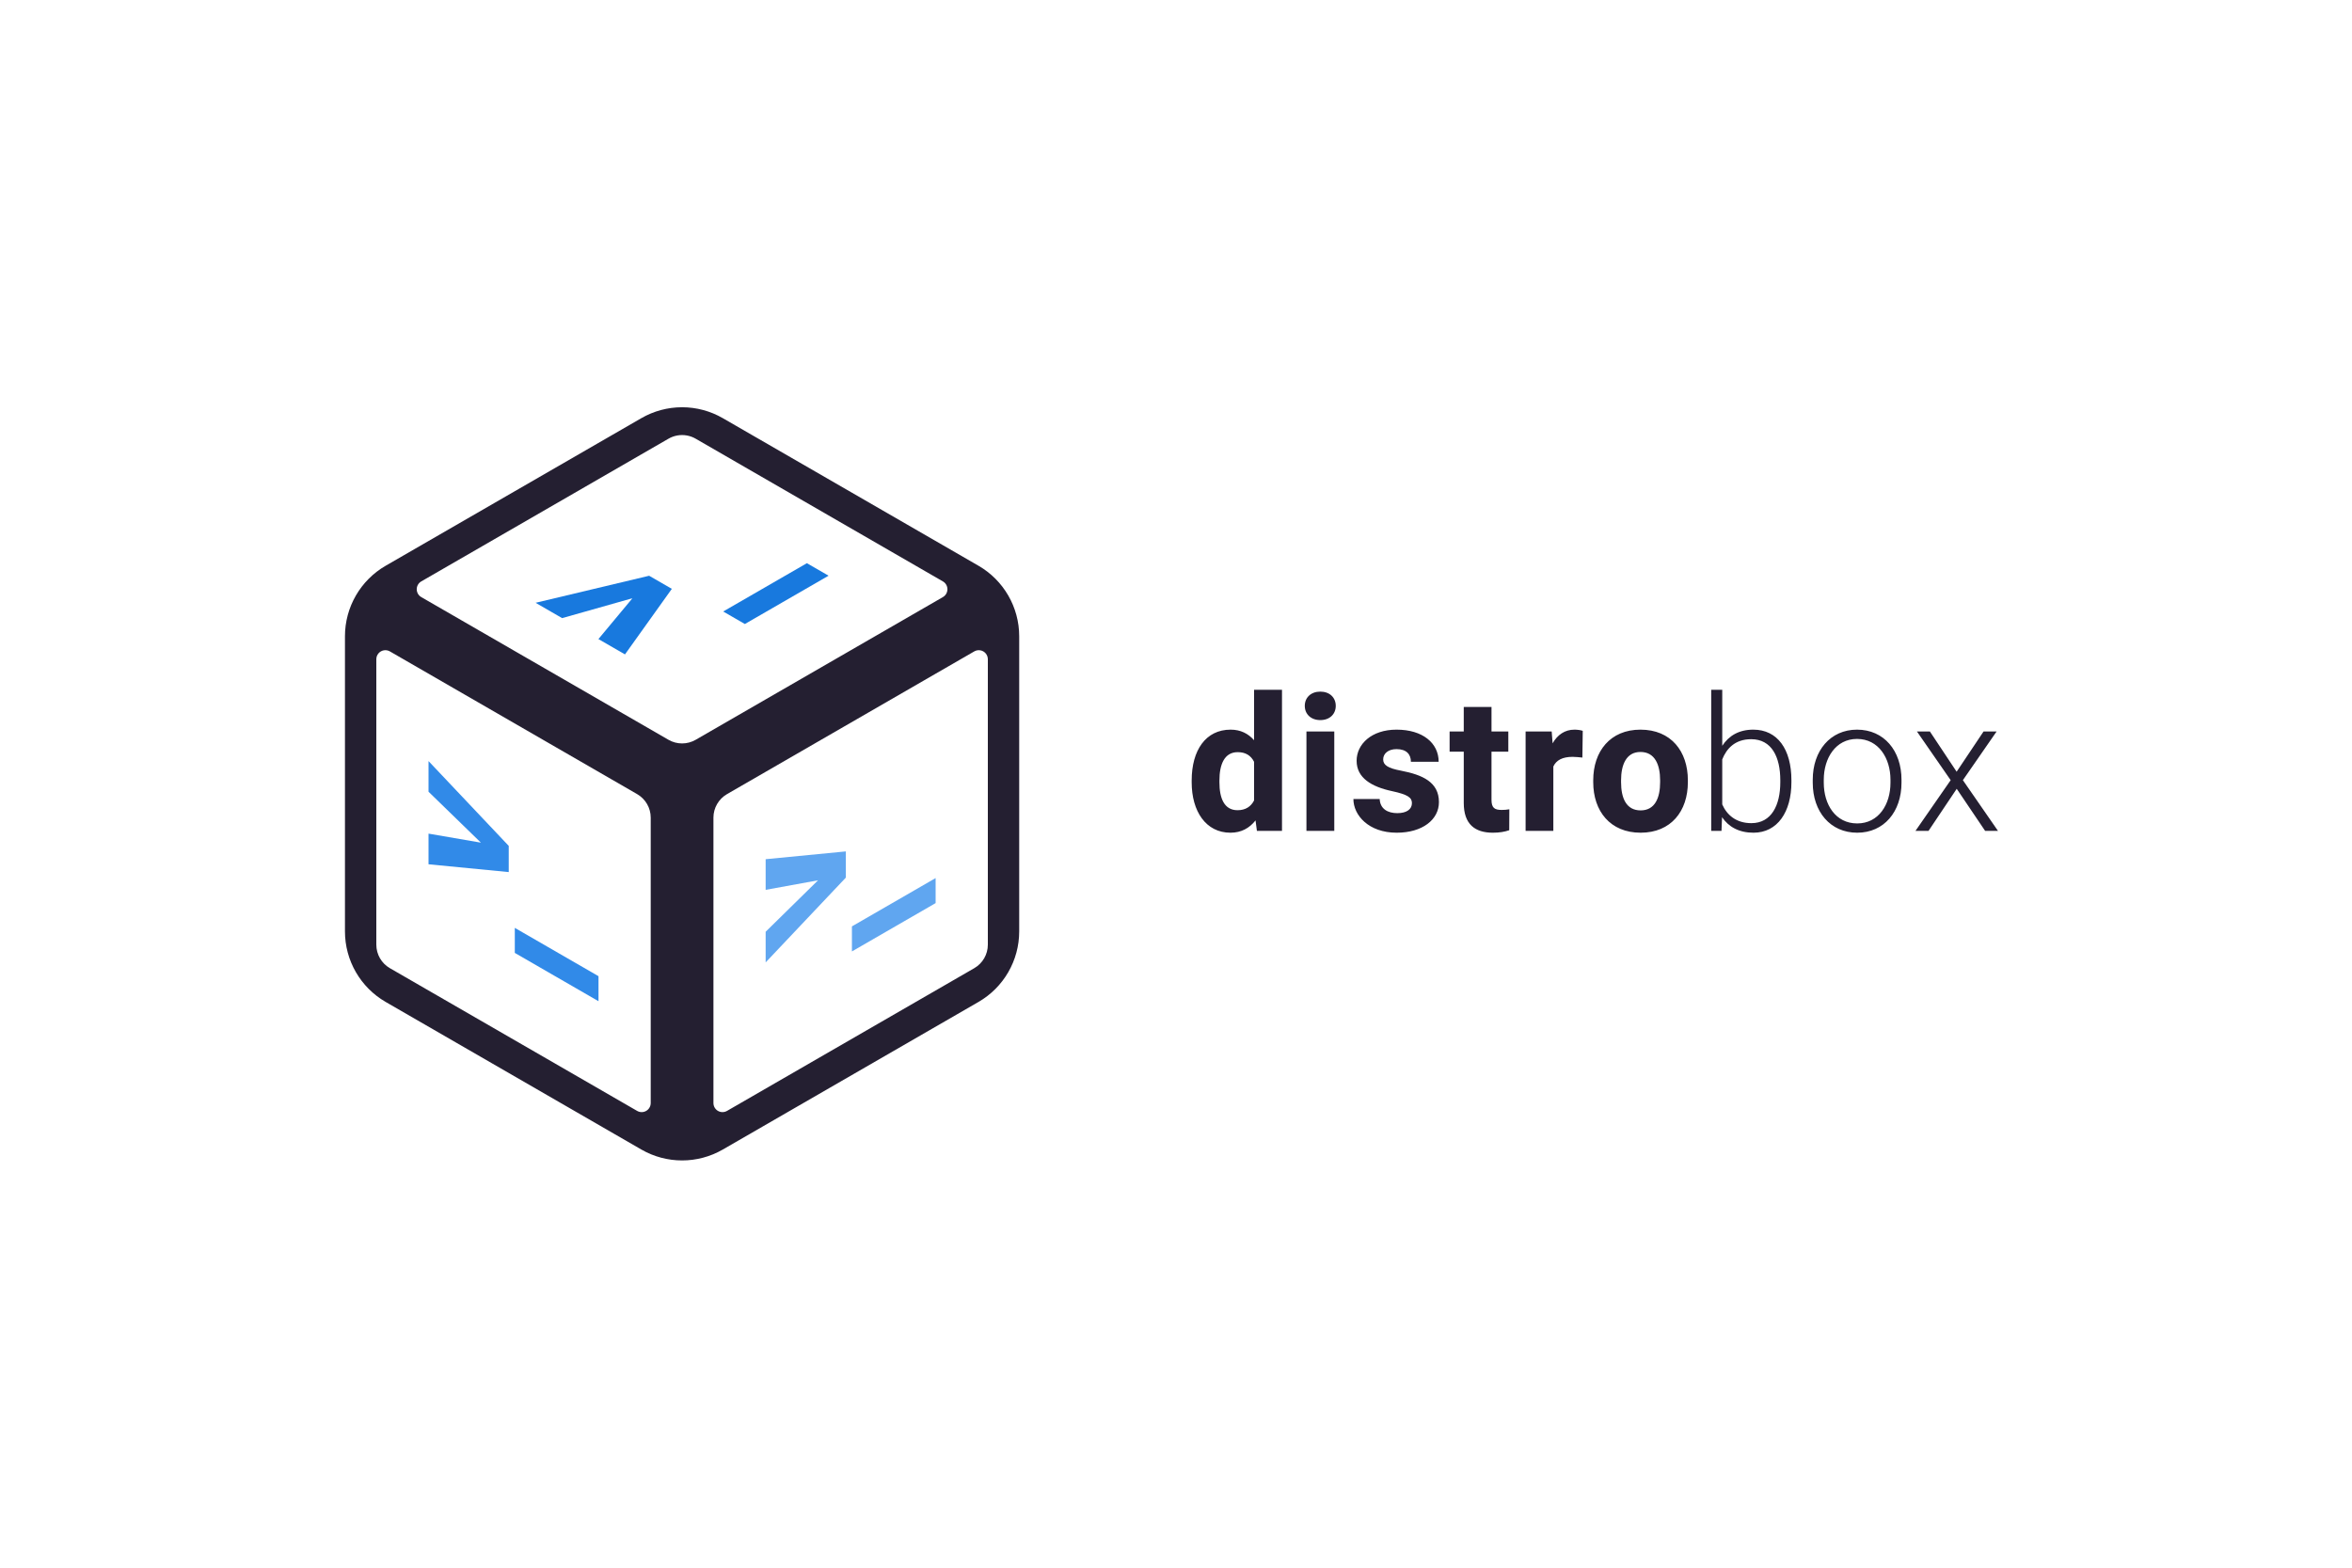
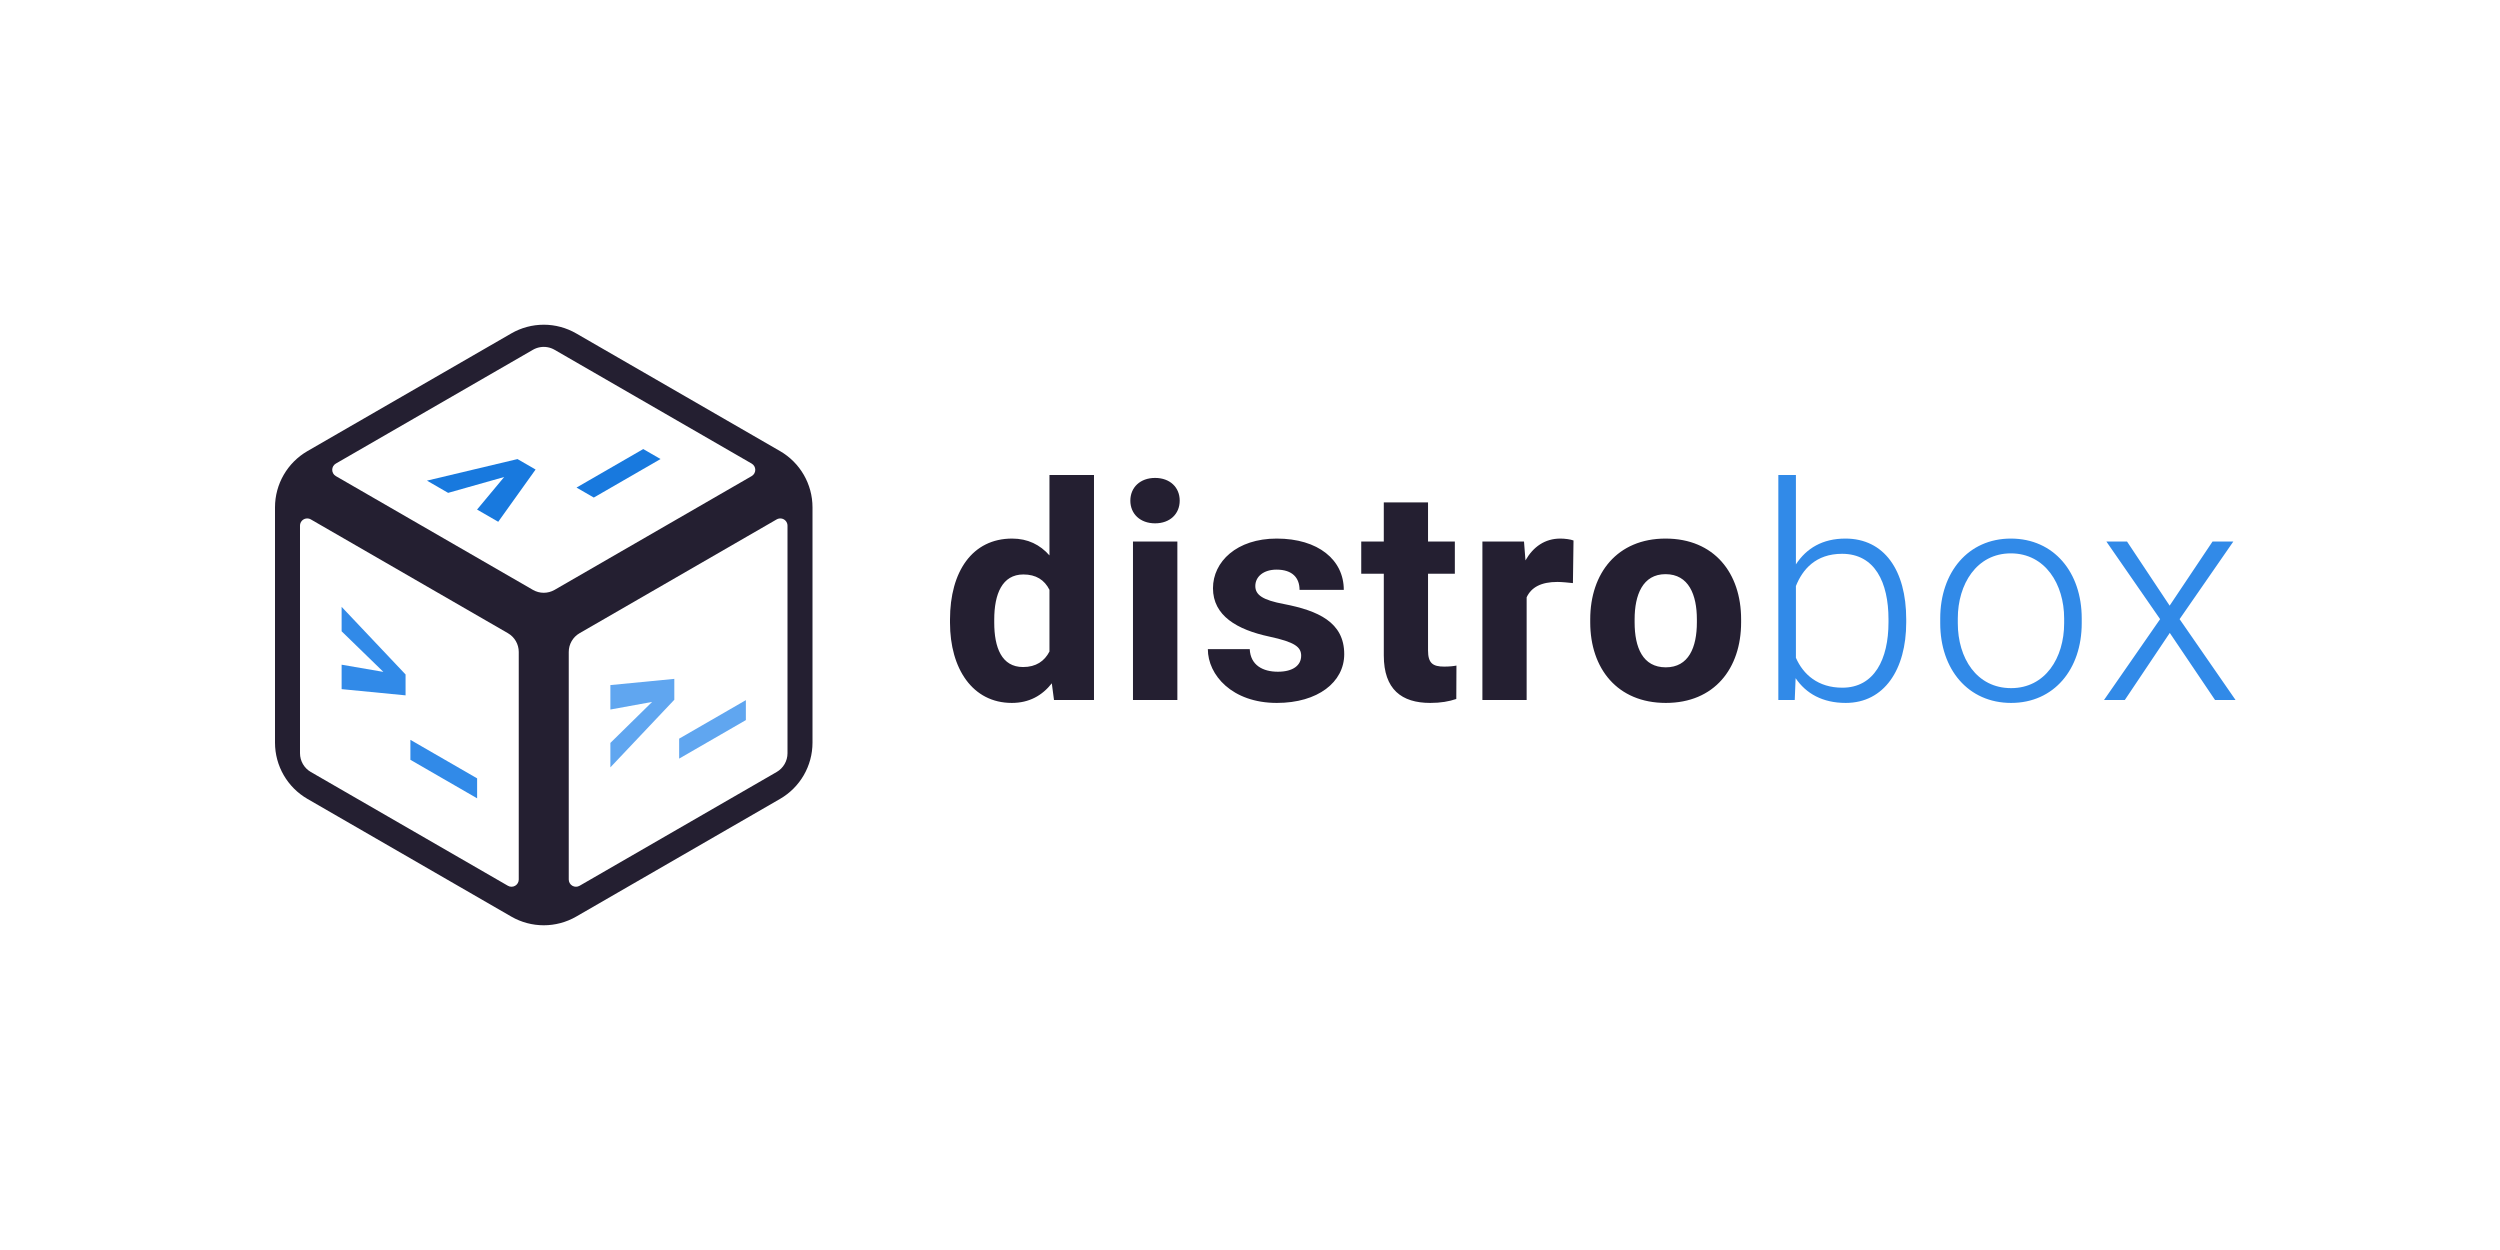
- <svg xmlns="http://www.w3.org/2000/svg" xml:space="preserve" width="300" height="200">
+ <svg xmlns="http://www.w3.org/2000/svg" xml:space="preserve" width="400" height="200">
  <defs>
+     <path id="b" d="M-290 25h240v65h-240z" />
    <path id="a" d="M-68 248h35v35h-35z" />
  </defs>
  <path d="M-132 51.781a10.392 10.392 0 0 0-5.195 1.393L-169.805 72A10.392 10.392 0 0 0-175 81v37.652a10.392 10.392 0 0 0 5.195 9l32.61 18.827a10.392 10.392 0 0 0 10.39 0l32.61-18.827a10.392 10.392 0 0 0 5.195-9V81a10.392 10.392 0 0 0-5.195-9l-32.61-18.826A10.392 10.392 0 0 0-132 51.78Zm-.602 3.6a3.464 3.464 0 0 1 2.334.412L-98.732 74a1.155 1.155 0 0 1 0 2l-31.536 18.207a3.464 3.464 0 0 1-3.464 0L-165.268 76a1.155 1.155 0 0 1 0-2l31.536-18.207a3.464 3.464 0 0 1 1.13-.412zm-37.443 27.412a1.155 1.155 0 0 1 .777.137l31.536 18.207a3.464 3.464 0 0 1 1.732 3v36.414a1.155 1.155 0 0 1-1.732 1l-31.536-18.207a3.464 3.464 0 0 1-1.732-3V83.93a1.155 1.155 0 0 1 .955-1.137zm76.09 0A1.155 1.155 0 0 1-93 83.93v36.414a3.464 3.464 0 0 1-1.732 3l-31.536 18.207a1.155 1.155 0 0 1-1.732-1v-36.414a3.464 3.464 0 0 1 1.732-3l31.536-18.207a1.155 1.155 0 0 1 .777-.137z" style="fill:#241f31;fill-opacity:1;stroke-width:19.861;stroke-linecap:round;stroke-linejoin:round" transform="translate(219 .174)" />
  <g style="font-weight:700;font-size:24px;font-family:Heebo;-inkscape-font-specification:&quot;Heebo Bold&quot;;text-align:center;text-anchor:middle;white-space:pre;shape-inside:url(#a);fill:#60a6f0;fill-opacity:1;stroke-width:12;stroke-linecap:round;stroke-linejoin:round" transform="translate(158.314 -150.628)">
    <path d="m-60.654 264.152 6.68-1.218-6.68 6.563v3.91l10.23-10.818v-3.342l-10.23.994zm21.679 1.691v-3.193l-10.675 6.163v3.194z" aria-label="&gt;_" style="fill:#60a6f0;fill-opacity:1" />
  </g>
  <g style="font-weight:700;font-size:24px;font-family:Heebo;-inkscape-font-specification:&quot;Heebo Bold&quot;;text-align:center;text-anchor:middle;white-space:pre;shape-inside:url(#a);fill:#318ae8;fill-opacity:1;stroke-width:12;stroke-linecap:round;stroke-linejoin:round" transform="translate(115.314 -150.628)">
    <path d="m-60.654 251.635 6.68 6.495-6.68-1.15v3.91l10.23.995v-3.342l-10.23-10.818Zm21.679 26.725v-3.194l-10.675-6.163v3.193z" aria-label="&gt;_" style="fill:#318ae8;fill-opacity:1" />
  </g>
  <g style="font-weight:700;font-size:24px;font-family:Heebo;-inkscape-font-specification:&quot;Heebo Bold&quot;;text-align:center;text-anchor:middle;white-space:pre;shape-inside:url(#a);fill:#1879de;fill-opacity:1;stroke-width:12;stroke-linecap:round;stroke-linejoin:round" transform="translate(136.814 -187.868)">
    <path d="m-65.113 266.726 8.965-2.537-4.336 5.21 3.386 1.955 5.977-8.362-2.895-1.672-14.484 3.45zm33.984-5.412-2.766-1.597-10.675 6.163 2.765 1.597z" aria-label="&gt;_" style="fill:#1879de;fill-opacity:1" />
  </g>
-   <g aria-label="distrobox" style="font-weight:700;font-size:24px;line-height:1.25;font-family:Heebo;-inkscape-font-specification:&quot;Heebo Bold&quot;;letter-spacing:.4px;fill:#241f31">
-     <path d="M176.74 99.566v.246c0 3.68 1.804 6.422 4.945 6.422 1.383 0 2.426-.586 3.2-1.57l.175 1.336h3.2V88h-3.563v6.434c-.75-.856-1.735-1.348-2.989-1.348-3.175 0-4.968 2.625-4.968 6.48zm3.539.246v-.246c0-2.039.633-3.609 2.332-3.609 1.008 0 1.687.434 2.086 1.23v4.934c-.399.774-1.078 1.242-2.11 1.242-1.722 0-2.308-1.57-2.308-3.55zm10.888-9.762c0 1.055.785 1.817 1.98 1.817 1.196 0 1.97-.762 1.97-1.816 0-1.055-.774-1.817-1.97-1.817-1.195 0-1.98.762-1.98 1.817zm3.762 15.95V93.32h-3.551V106Zm9.904-3.54c0 .763-.645 1.278-1.864 1.278-1.207 0-2.191-.527-2.25-1.804h-3.351c0 2.062 1.933 4.3 5.52 4.3 3.28 0 5.39-1.664 5.39-3.902 0-2.566-2.11-3.48-4.816-4.008-1.7-.316-2.297-.726-2.297-1.441 0-.75.656-1.313 1.699-1.313 1.277 0 1.84.668 1.84 1.618h3.539c0-2.391-2.04-4.102-5.367-4.102-3.2 0-5.098 1.852-5.098 3.973 0 2.203 1.934 3.316 4.5 3.867 2.074.445 2.555.844 2.555 1.535zm12.294-6.562V93.32h-2.144v-3.129h-3.54v3.13h-1.804v2.577h1.805v6.54c0 2.718 1.43 3.796 3.714 3.796.844 0 1.5-.117 2.086-.316l.012-2.672a5.225 5.225 0 0 1-.984.082c-.891 0-1.29-.258-1.29-1.289v-6.14zM222.87 106v-8.215c.376-.808 1.173-1.23 2.462-1.23.363 0 .902.058 1.242.093l.047-3.41c-.246-.093-.703-.152-1.055-.152-1.23 0-2.168.656-2.789 1.746l-.117-1.512h-3.328V106Zm5.088-6.457v.246c0 3.691 2.168 6.445 6.047 6.445 3.88 0 6.024-2.754 6.024-6.445v-.246c0-3.691-2.145-6.457-6.047-6.457-3.856 0-6.024 2.766-6.024 6.457zm3.551.246v-.246c0-1.945.645-3.61 2.473-3.61 1.863 0 2.508 1.665 2.508 3.61v.246c0 2.004-.657 3.598-2.485 3.598-1.851 0-2.496-1.594-2.496-3.598z" style="fill:#241f31" transform="translate(-24.74)" />
-     <path d="M253.237 99.79v-.247c0-3.938-1.77-6.457-4.863-6.457-1.828 0-3.117.773-3.96 2.062V88h-1.407v18h1.312l.07-1.746c.833 1.23 2.157 1.98 4.008 1.98 3.07 0 4.84-2.66 4.84-6.445zm-1.418-.247v.246c0 2.953-1.136 5.227-3.691 5.227-1.945 0-3.129-1.055-3.715-2.391v-5.742c.527-1.324 1.582-2.578 3.691-2.578 2.625 0 3.715 2.285 3.715 5.238zm4.139-.07v.386c0 3.692 2.238 6.375 5.671 6.375 3.422 0 5.649-2.683 5.649-6.375v-.386c0-3.692-2.227-6.387-5.672-6.387-3.41 0-5.648 2.695-5.648 6.387zm1.406.386v-.386c0-2.73 1.5-5.203 4.242-5.203 2.754 0 4.266 2.472 4.266 5.203v.386c0 2.778-1.512 5.192-4.243 5.192-2.765 0-4.265-2.414-4.265-5.192zm16.946-1.406-3.41-5.133h-1.652l4.301 6.211-4.488 6.469h1.664l3.597-5.367 3.622 5.367h1.64l-4.476-6.469 4.3-6.21h-1.664z" style="font-weight:300;-inkscape-font-specification:&quot;Heebo Light&quot;;fill:#241f31" transform="translate(-24.74)" />
+   <g aria-label="distrobox" style="font-weight:300;font-size:48px;font-family:Heebo;-inkscape-font-specification:&quot;Heebo Light&quot;;letter-spacing:.8px;white-space:pre;shape-inside:url(#b);fill:#318ae8;stroke-width:12;stroke-linecap:round;stroke-linejoin:round" transform="translate(440.523 46.755)">
+     <path d="M-288.523 52.377v.493c0 7.36 3.609 12.843 9.89 12.843 2.766 0 4.852-1.171 6.399-3.14l.351 2.672h6.399v-36h-7.125v12.867c-1.5-1.711-3.47-2.695-5.977-2.695-6.351 0-9.937 5.25-9.937 12.96zm7.078.493v-.493c0-4.078 1.265-7.218 4.664-7.218 2.015 0 3.375.867 4.172 2.46v9.868c-.797 1.547-2.157 2.484-4.22 2.484-3.444 0-4.616-3.14-4.616-7.101zm21.776-19.524c0 2.11 1.57 3.633 3.961 3.633 2.39 0 3.938-1.523 3.938-3.633 0-2.11-1.547-3.633-3.938-3.633-2.39 0-3.96 1.524-3.96 3.633zm7.524 31.899v-25.36h-7.102v25.36zm19.807-7.078c0 1.523-1.289 2.554-3.726 2.554-2.414 0-4.383-1.054-4.5-3.61h-6.703c0 4.126 3.867 8.602 11.039 8.602 6.562 0 10.781-3.328 10.781-7.804 0-5.133-4.219-6.961-9.633-8.016-3.398-.633-4.593-1.453-4.593-2.883 0-1.5 1.312-2.625 3.398-2.625 2.555 0 3.68 1.336 3.68 3.235h7.078c0-4.782-4.078-8.203-10.735-8.203-6.398 0-10.195 3.703-10.195 7.945 0 4.406 3.867 6.633 9 7.734 4.149.89 5.11 1.688 5.11 3.07zm24.59-13.125v-5.157h-4.29v-6.258h-7.078v6.258h-3.609v5.157h3.61V58.12c0 5.437 2.859 7.593 7.43 7.593 1.687 0 3-.234 4.17-.632l.024-5.344c-.468.094-1.148.164-1.968.164-1.782 0-2.579-.516-2.579-2.578V45.042zm11.488 20.203v-16.43c.75-1.617 2.343-2.46 4.92-2.46.728 0 1.806.116 2.485.187l.094-6.82c-.492-.188-1.406-.305-2.11-.305-2.46 0-4.335 1.312-5.577 3.492l-.235-3.024h-6.656v25.36zm10.174-12.915v.493c0 7.383 4.336 12.89 12.094 12.89 7.758 0 12.047-5.507 12.047-12.89v-.492c0-7.383-4.29-12.914-12.094-12.914-7.711 0-12.047 5.53-12.047 12.914zm7.102.493v-.492c0-3.891 1.289-7.22 4.945-7.22 3.727 0 5.016 3.329 5.016 7.22v.492c0 4.008-1.313 7.195-4.97 7.195-3.702 0-4.991-3.187-4.991-7.195z" style="font-weight:700;-inkscape-font-specification:&quot;Heebo Bold&quot;;fill:#241f31" />
+     <path d="M-135.528 52.823v-.492c0-7.875-3.54-12.914-9.727-12.914-3.656 0-6.234 1.546-7.922 4.125V29.245h-2.812v36h2.625l.14-3.493c1.665 2.461 4.313 3.961 8.016 3.961 6.14 0 9.68-5.32 9.68-12.89zm-2.836-.492v.492c0 5.906-2.273 10.453-7.383 10.453-3.89 0-6.258-2.11-7.43-4.781V47.01c1.055-2.648 3.164-5.156 7.383-5.156 5.25 0 7.43 4.57 7.43 10.477zm8.277-.141v.773c0 7.383 4.476 12.75 11.343 12.75 6.844 0 11.297-5.367 11.297-12.75v-.773c0-7.383-4.453-12.773-11.344-12.773-6.82 0-11.296 5.39-11.296 12.773zm2.812.773v-.773c0-5.46 3-10.406 8.484-10.406 5.508 0 8.532 4.945 8.532 10.406v.773c0 5.555-3.024 10.383-8.485 10.383-5.531 0-8.531-4.828-8.531-10.383zm33.894-2.813-6.82-10.265h-3.305l8.601 12.422-8.976 12.938h3.328l7.195-10.735 7.242 10.735h3.282l-8.954-12.938 8.602-12.422h-3.328z" />
  </g>
</svg>
